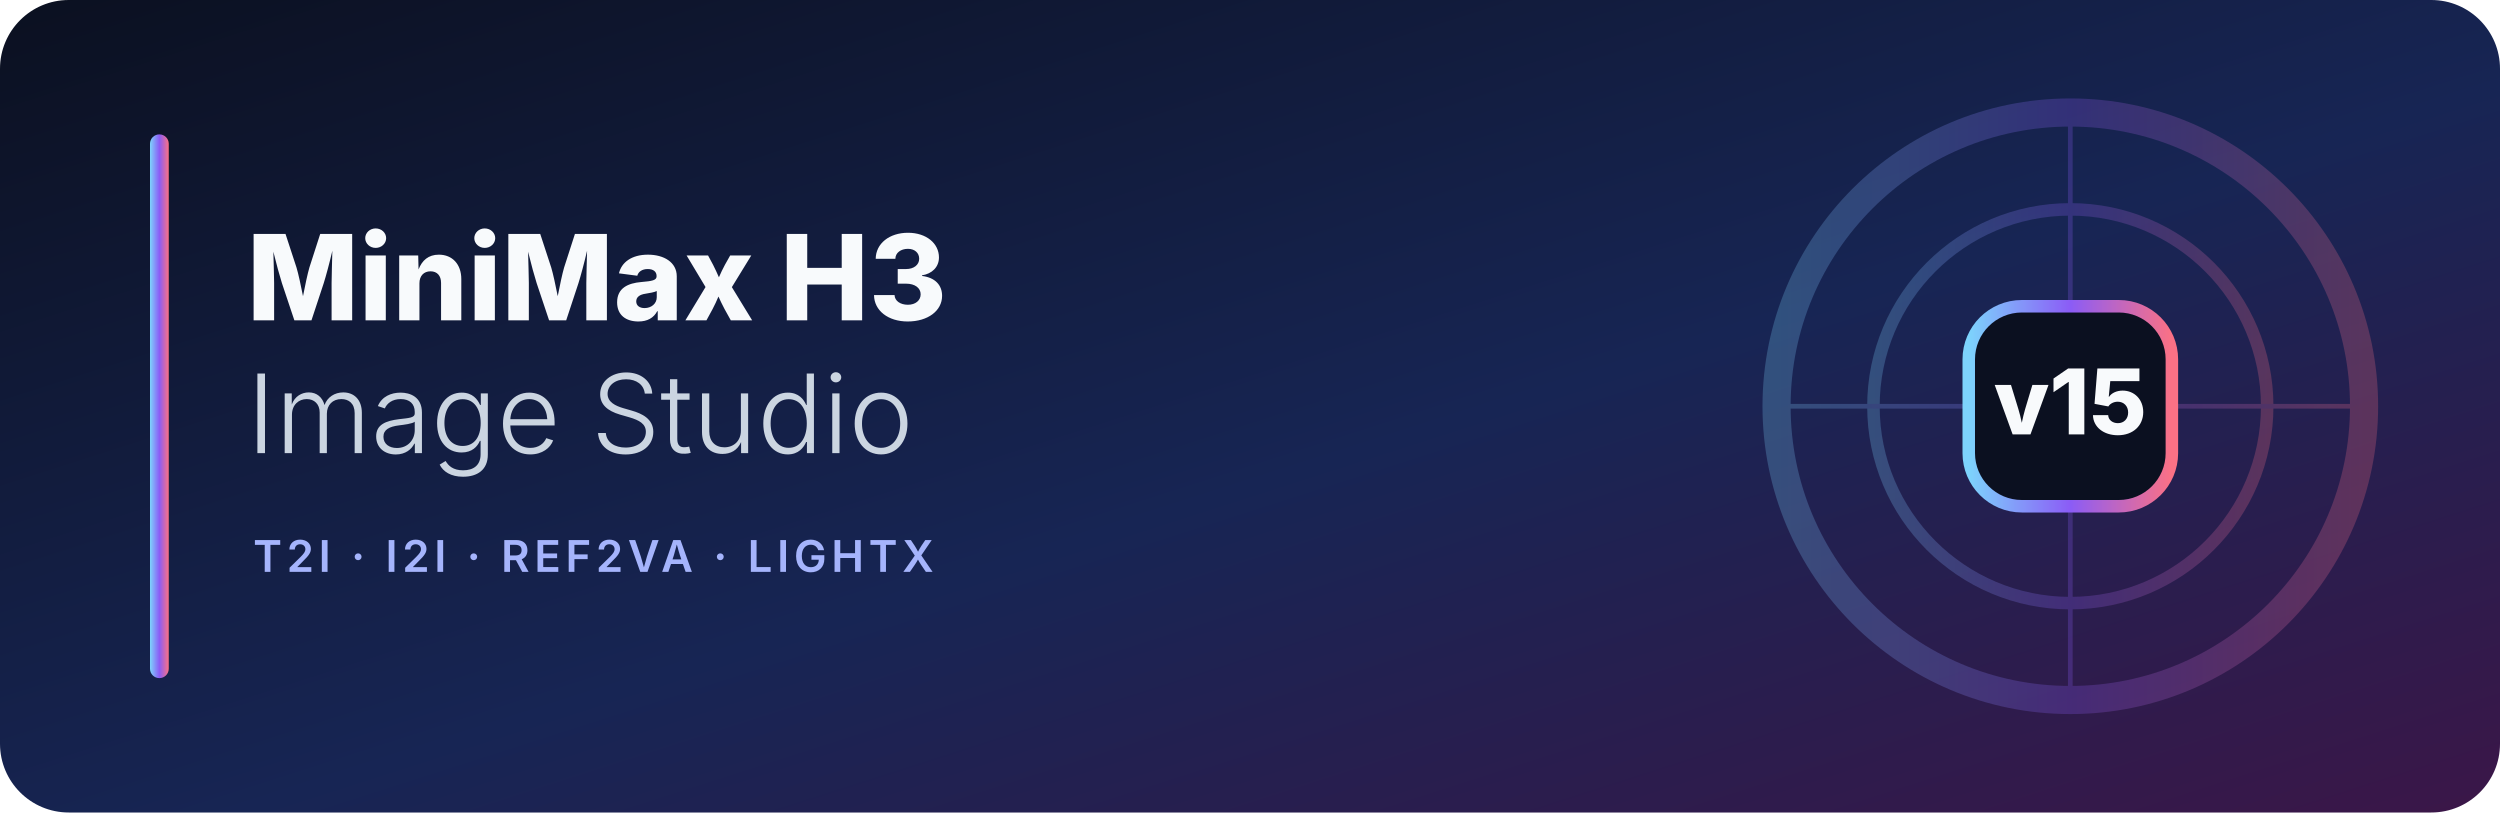
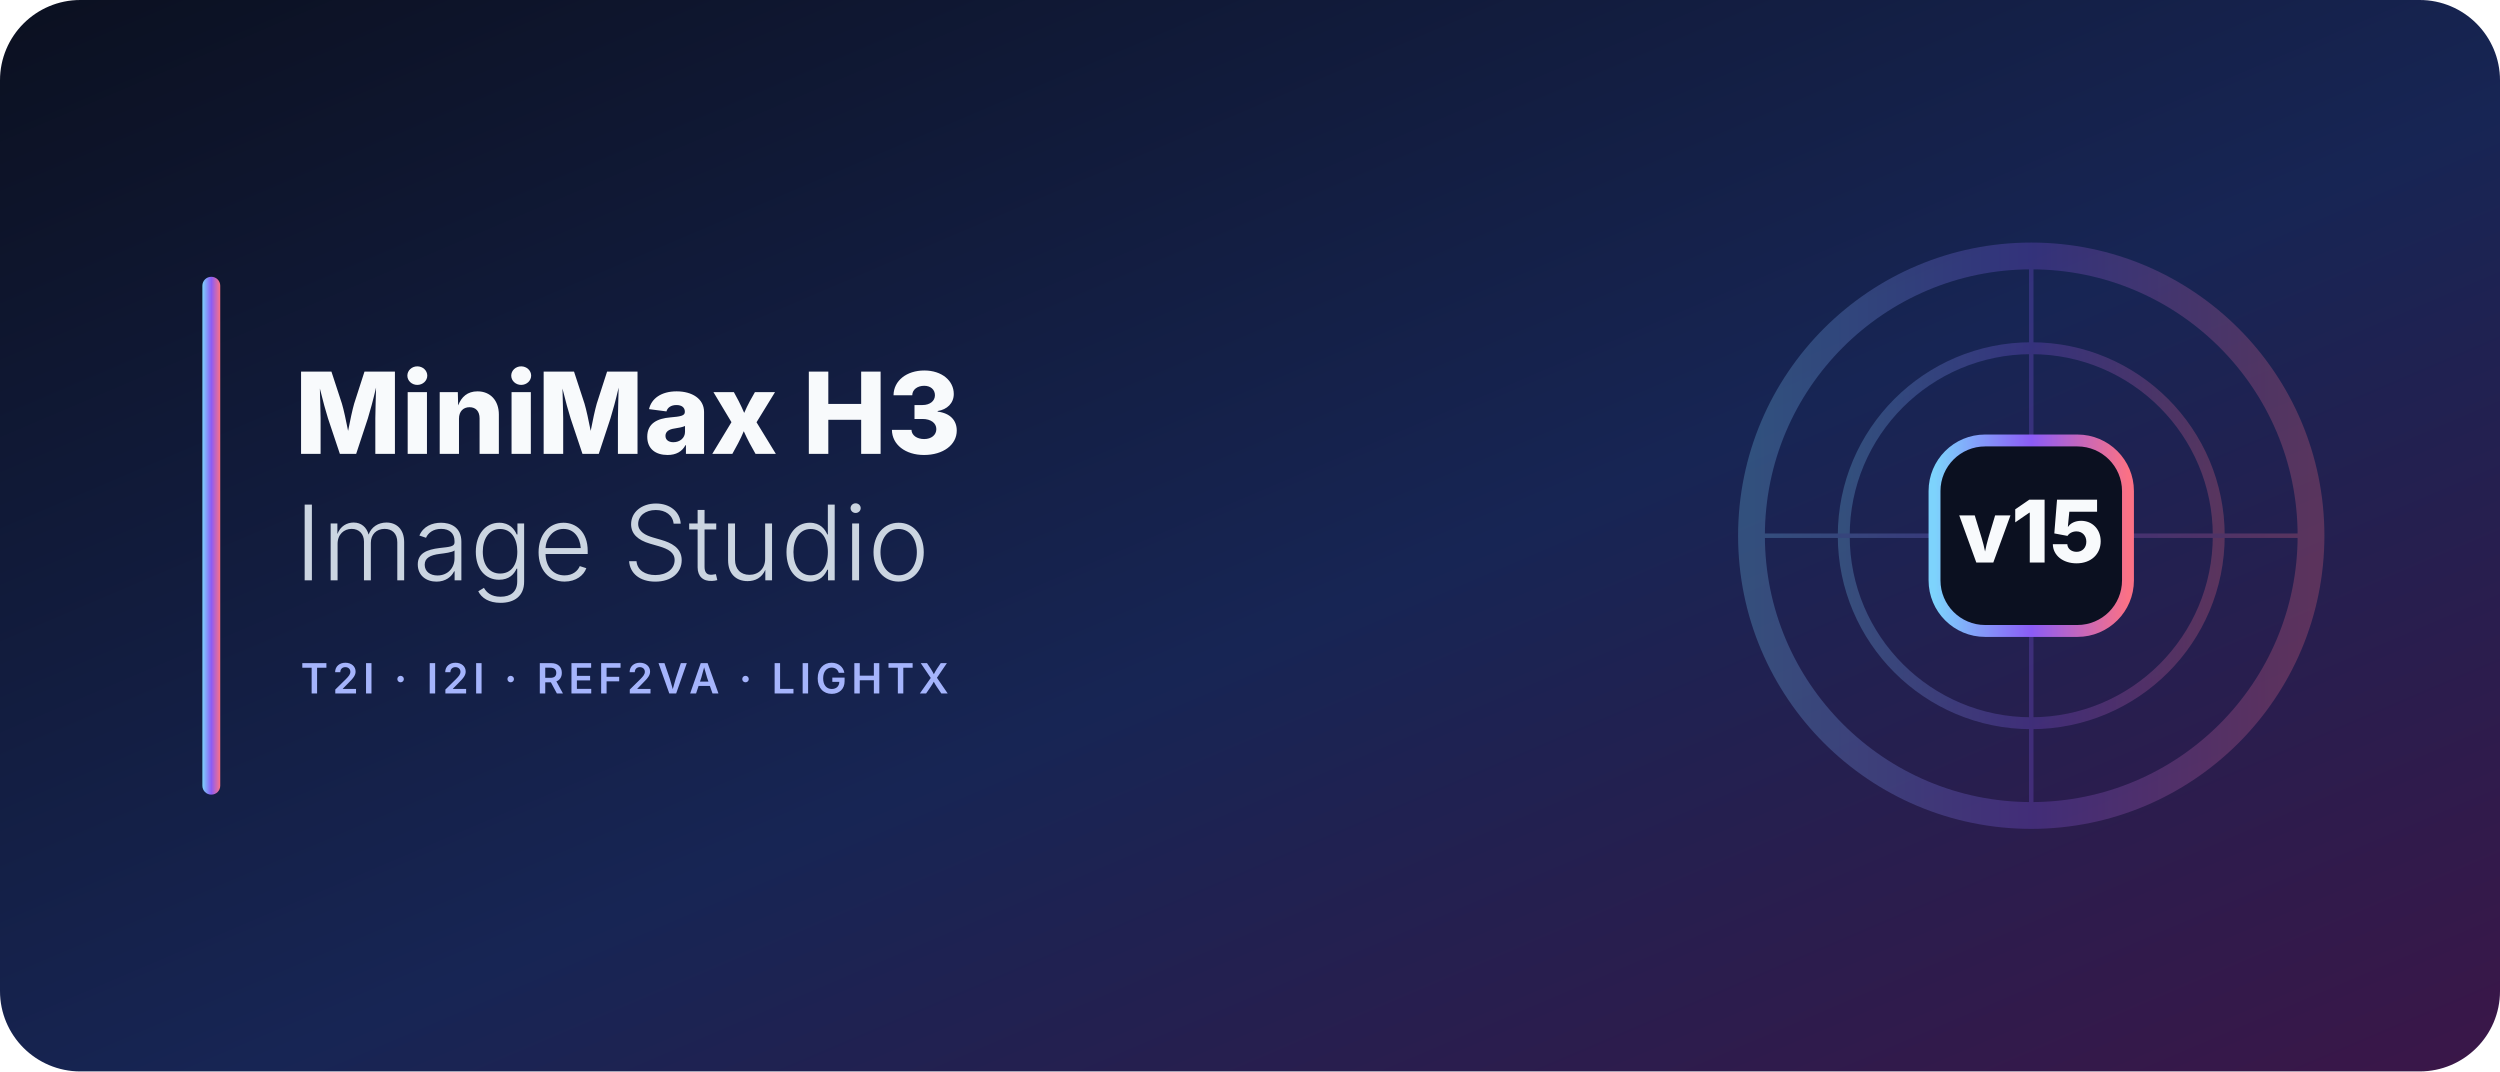
- <svg xmlns="http://www.w3.org/2000/svg" viewBox="0 0 1600 520" role="img" aria-labelledby="title desc">
+ <svg xmlns="http://www.w3.org/2000/svg" width="1680" height="720" viewBox="0 0 1680 720" role="img" aria-labelledby="title desc">
  <defs>
    <linearGradient id="bg" x1="0" y1="0" x2="1" y2="1">
      <stop offset="0" stop-color="#0b1020" />
      <stop offset=".55" stop-color="#172554" />
      <stop offset="1" stop-color="#3b1648" />
    </linearGradient>
    <linearGradient id="line" x1="0" y1="0" x2="1" y2="0">
      <stop offset="0" stop-color="#7dd3fc" />
      <stop offset=".5" stop-color="#8b5cf6" />
      <stop offset="1" stop-color="#fb7185" />
    </linearGradient>
  </defs>
-   <rect width="1600" height="520" rx="44" fill="url(#bg)" />
-   <g fill="none" stroke="url(#line)" opacity=".25">
-     <circle cx="1325" cy="260" r="188" stroke-width="18" />
-     <circle cx="1325" cy="260" r="126" stroke-width="8" />
-     <path d="M1137 260h376M1325 72v376" stroke-width="3" />
+   <rect width="1680" height="720" rx="54" fill="url(#bg)" />
+   <g transform="translate(40 100)">
+     <g fill="none" stroke="url(#line)" opacity=".25">
+       <circle cx="1325" cy="260" r="188" stroke-width="18" />
+       <circle cx="1325" cy="260" r="126" stroke-width="8" />
+       <path d="M1137 260h376M1325 72v376" stroke-width="3" />
+     </g>
+     <rect x="96" y="86" width="12" height="348" rx="6" fill="url(#line)" />
+     <text x="158" y="205" font-family="Inter,Arial,sans-serif" font-size="76" font-weight="800" fill="#f8fafc">MiniMax H3</text>
+     <text x="158" y="290" font-family="Inter,Arial,sans-serif" font-size="70" font-weight="300" fill="#cbd5e1">Image Studio</text>
+     <text x="162" y="366" font-family="Inter,Arial,sans-serif" font-size="28" font-weight="600" letter-spacing="3" fill="#a5b4fc">T2I · I2I · REF2VA · LIGHTX</text>
+     <rect x="1260" y="196" width="130" height="128" rx="34" fill="#0b1020" stroke="url(#line)" stroke-width="8" />
+     <text x="1325" y="278" text-anchor="middle" font-family="Inter,Arial,sans-serif" font-size="58" font-weight="800" fill="#f8fafc">v15</text>
  </g>
-   <rect x="96" y="86" width="12" height="348" rx="6" fill="url(#line)" />
-   <text x="158" y="205" font-family="Inter,Arial,sans-serif" font-size="76" font-weight="800" fill="#f8fafc">MiniMax H3</text>
-   <text x="158" y="290" font-family="Inter,Arial,sans-serif" font-size="70" font-weight="300" fill="#cbd5e1">Image Studio</text>
-   <text x="162" y="366" font-family="Inter,Arial,sans-serif" font-size="28" font-weight="600" letter-spacing="3" fill="#a5b4fc">T2I · I2I · REF2VA · LIGHTX</text>
-   <rect x="1260" y="196" width="130" height="128" rx="34" fill="#0b1020" stroke="url(#line)" stroke-width="8" />
-   <text x="1325" y="278" text-anchor="middle" font-family="Inter,Arial,sans-serif" font-size="58" font-weight="800" fill="#f8fafc">v15</text>
</svg>
